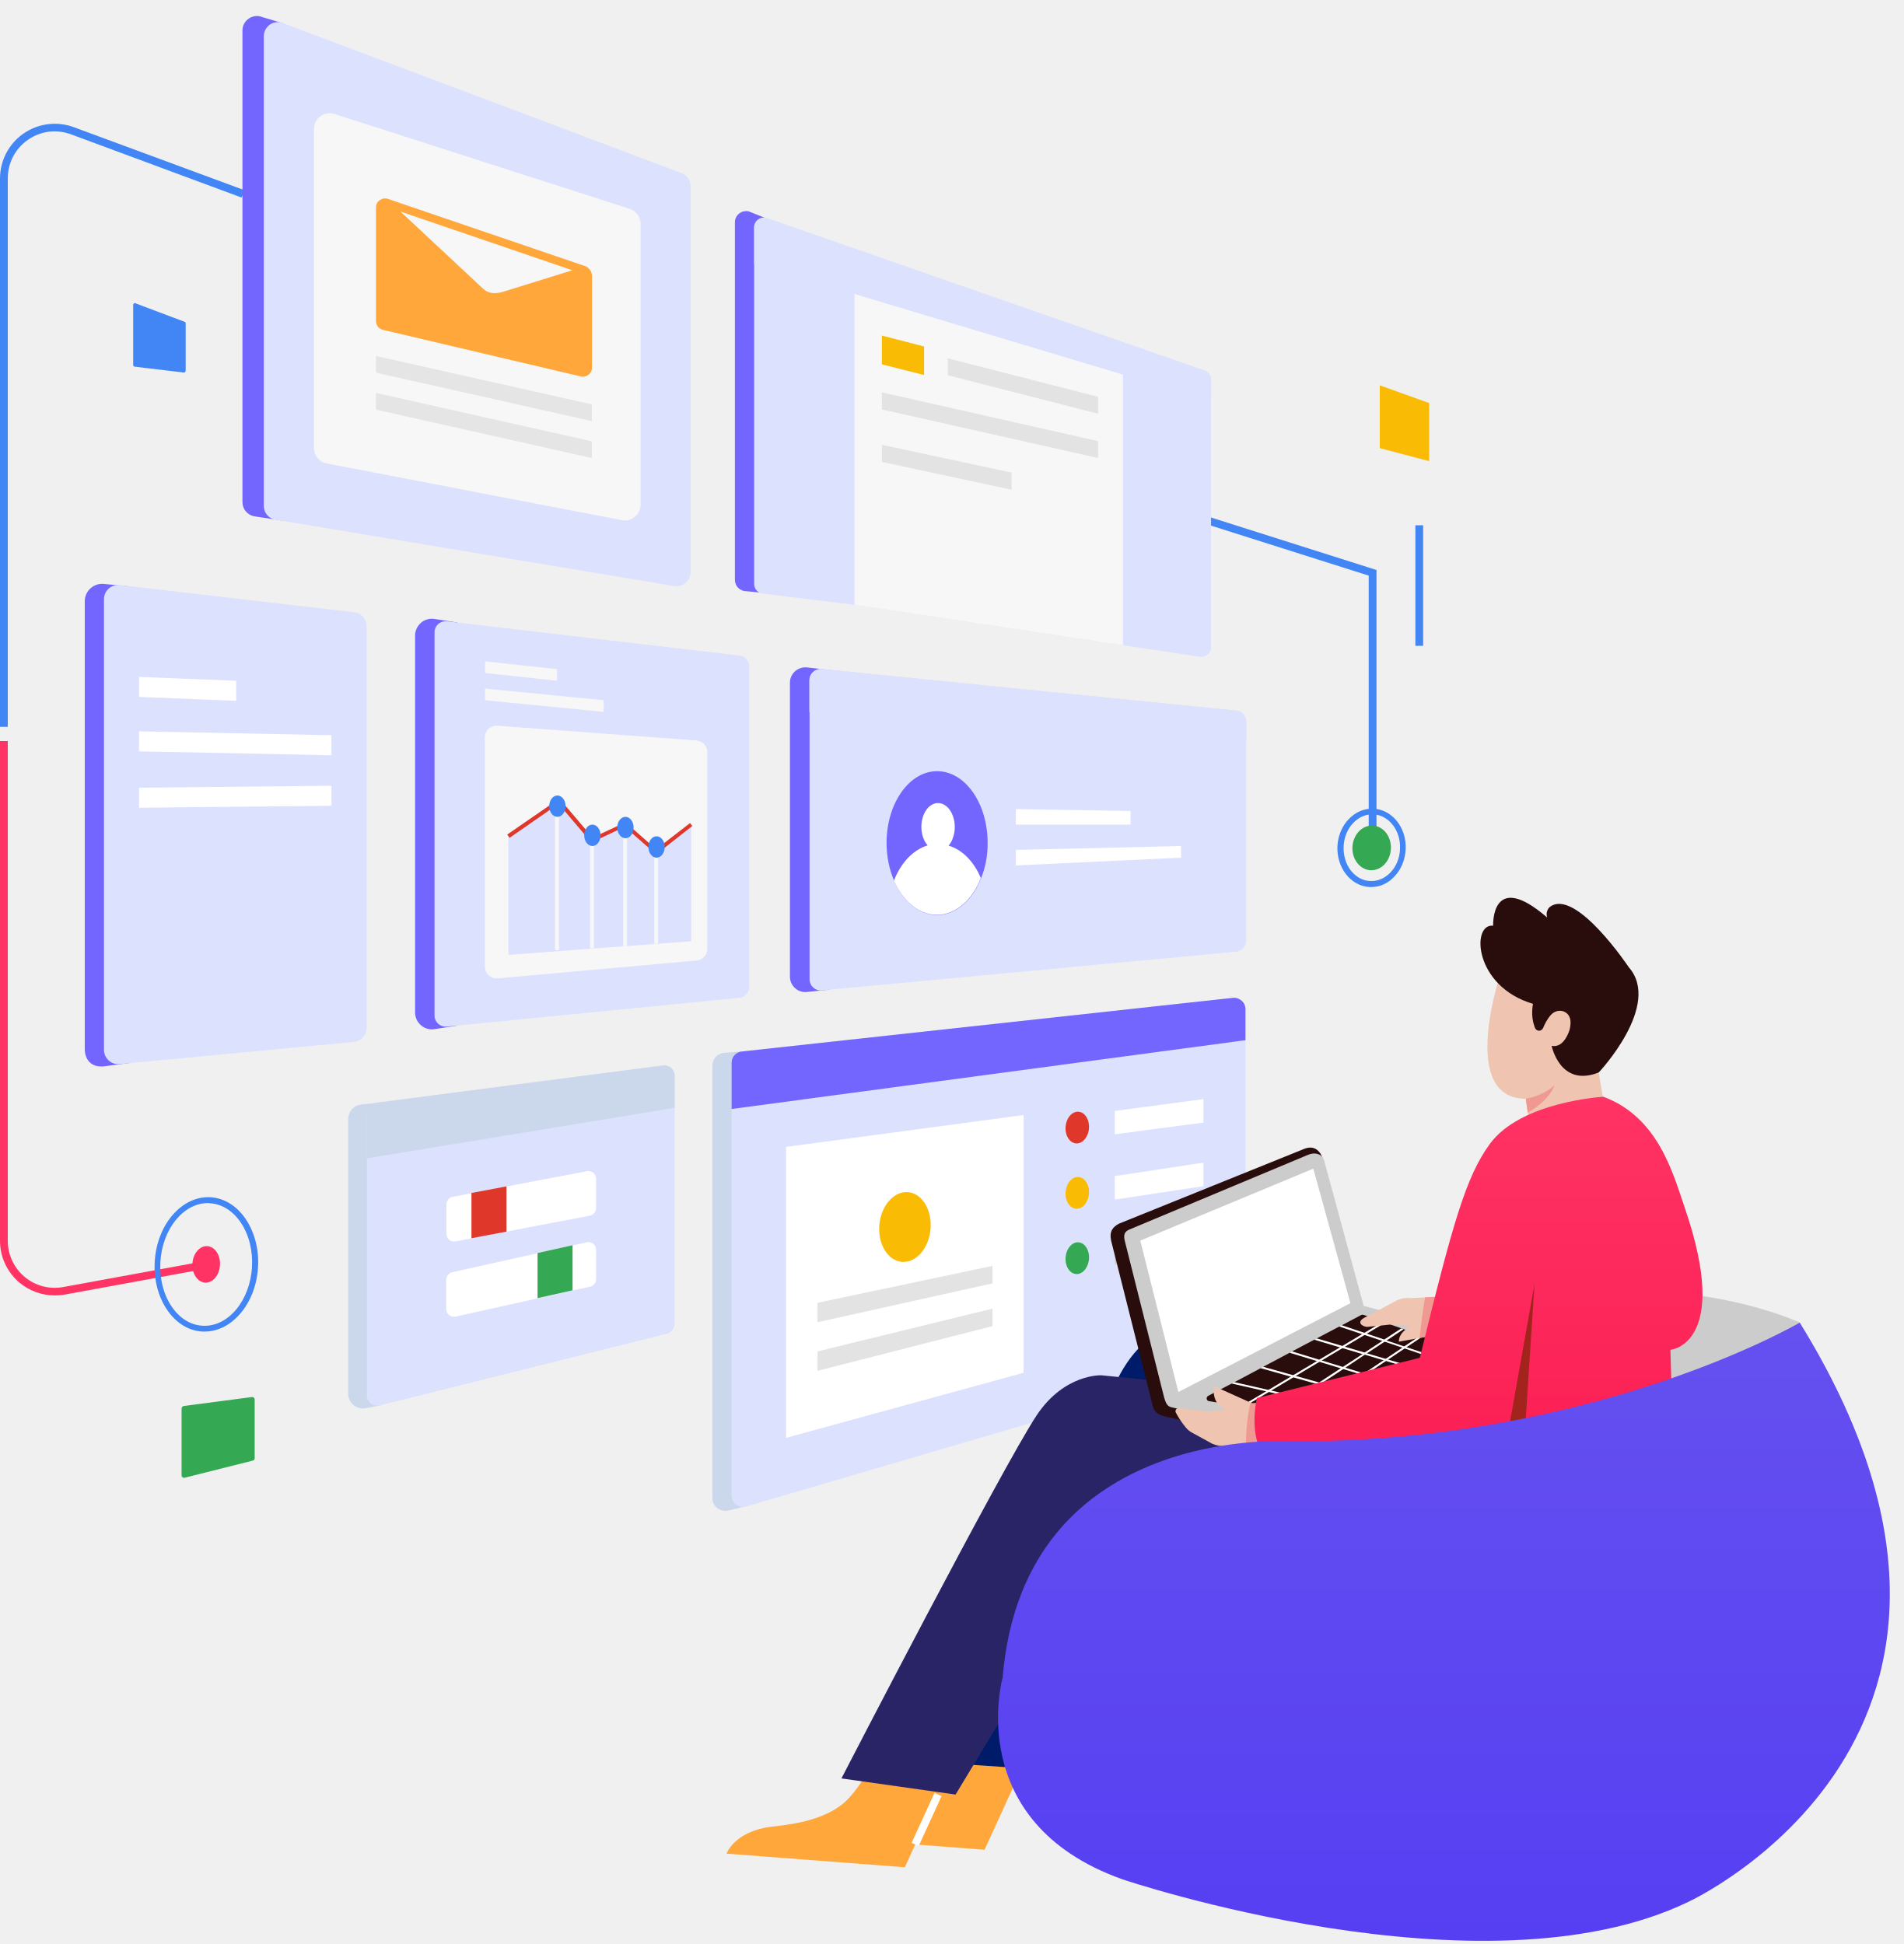
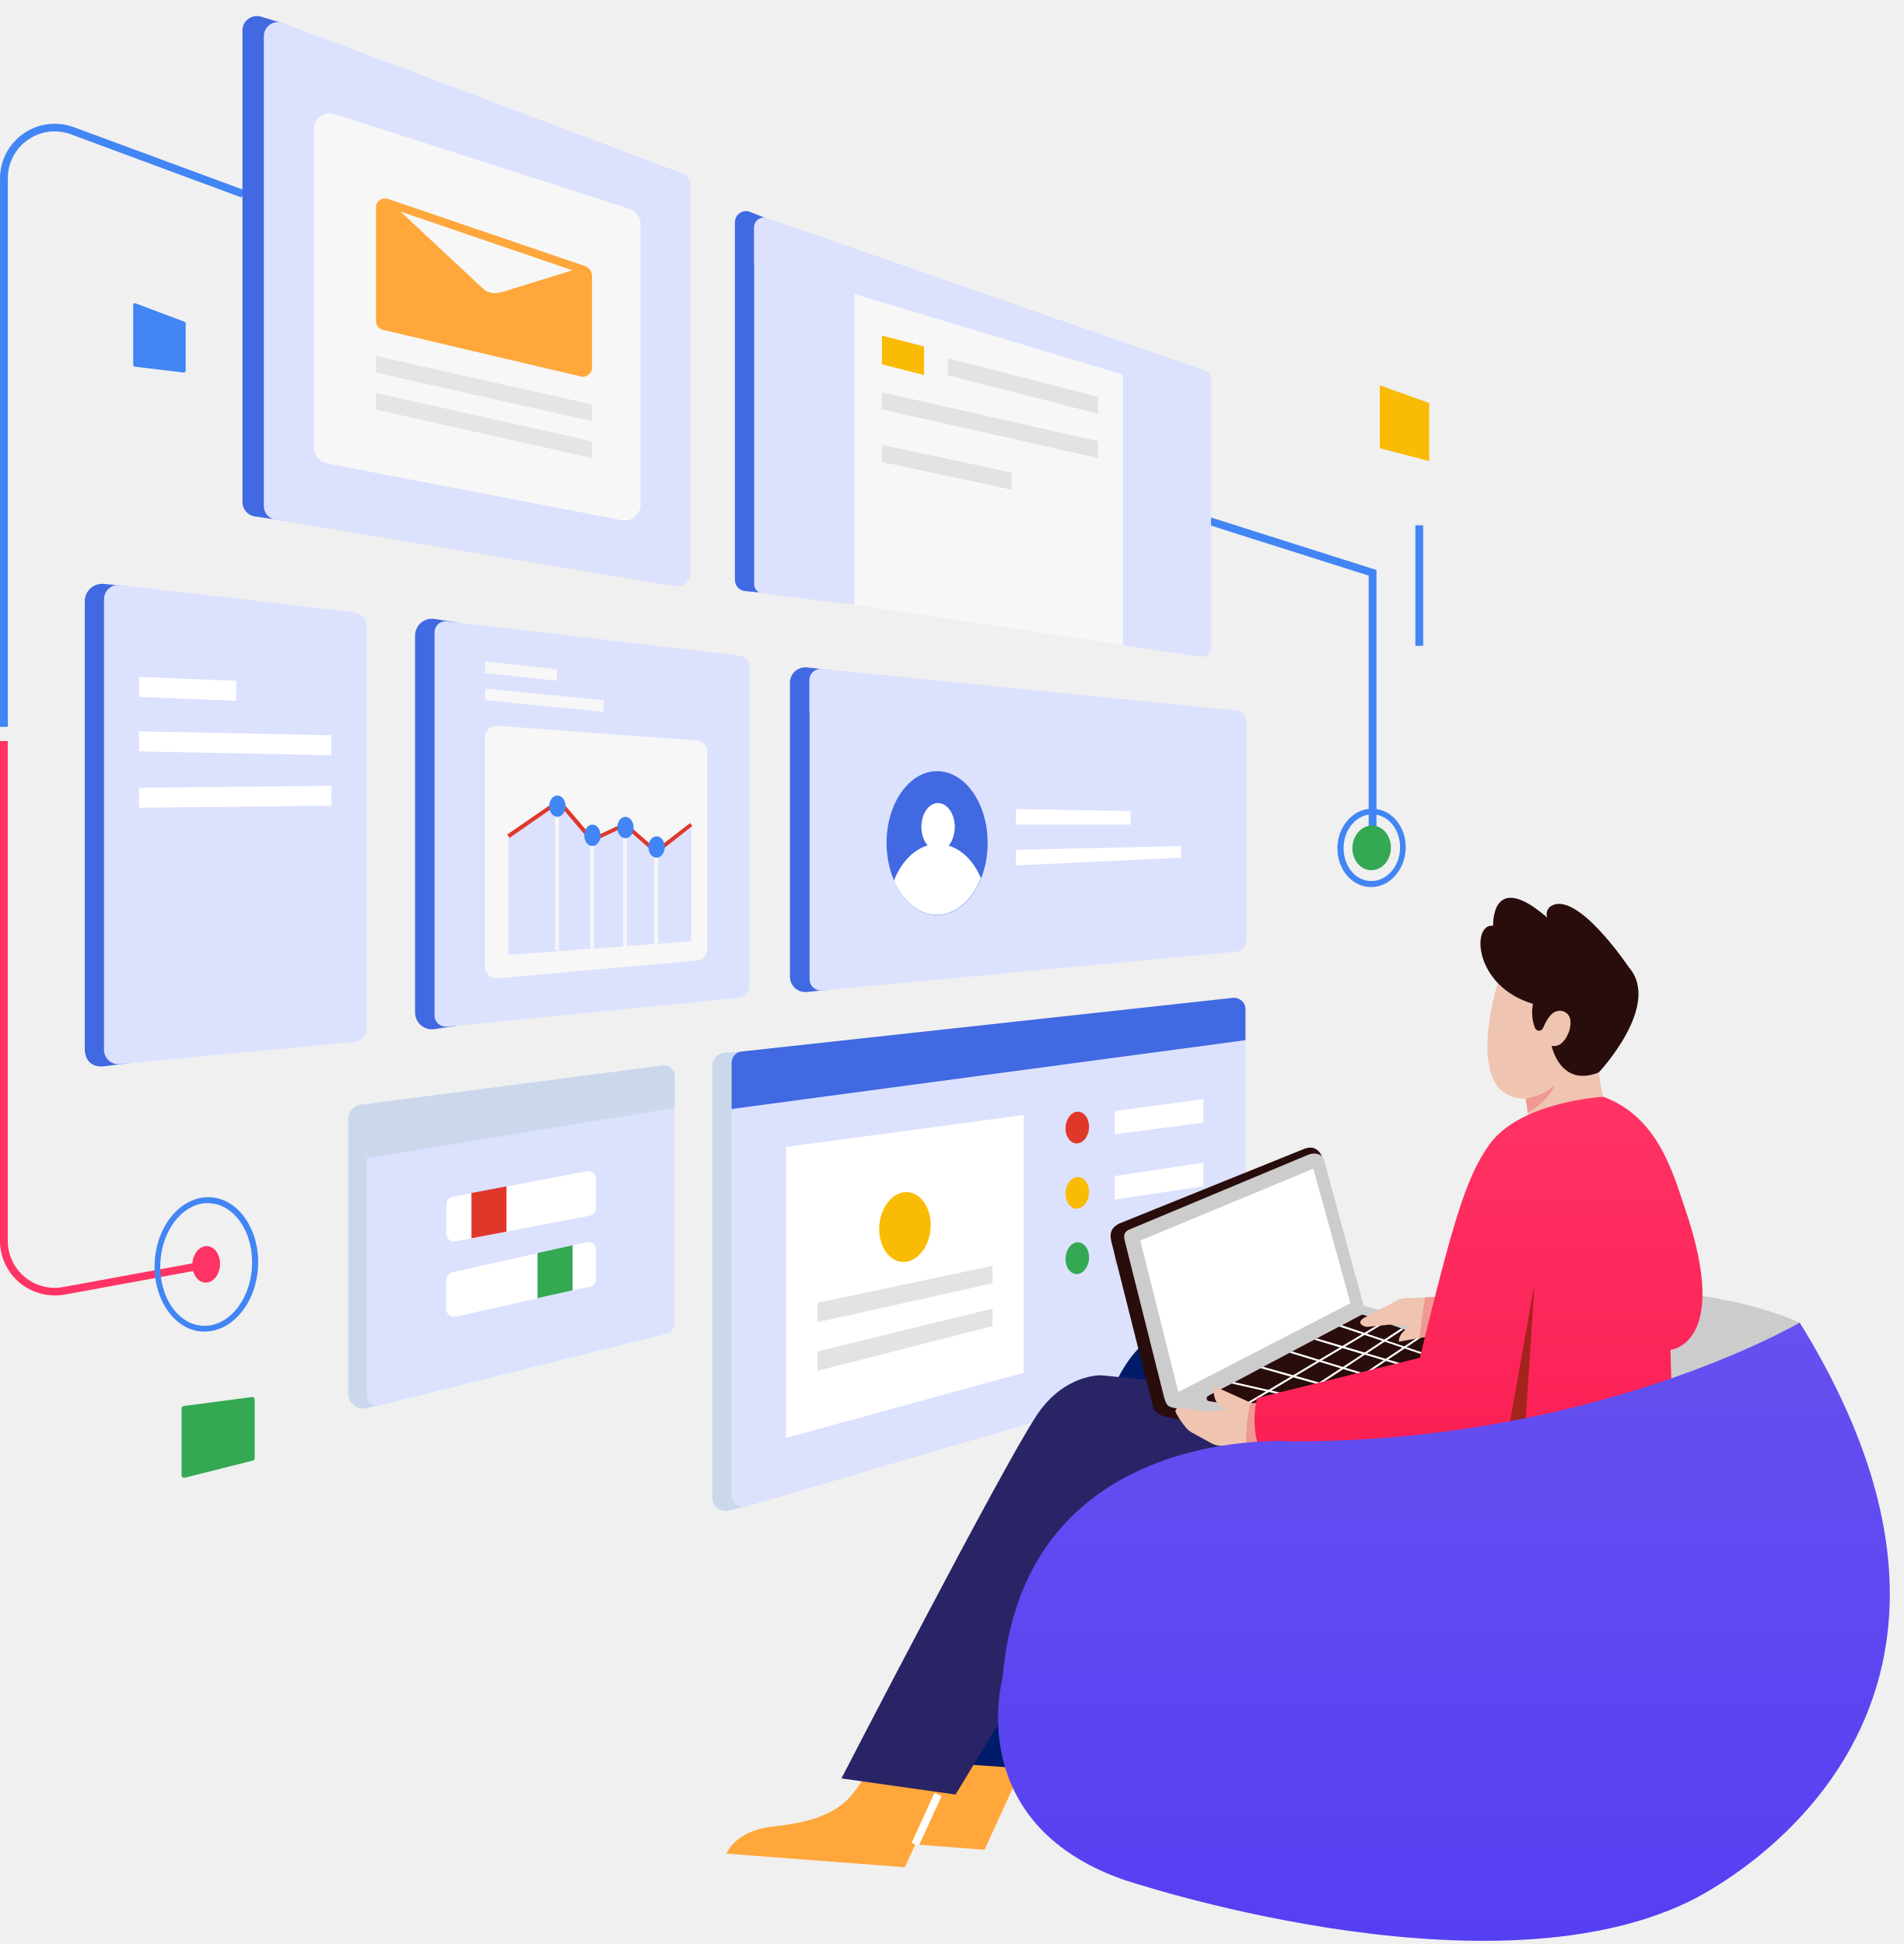
<svg xmlns="http://www.w3.org/2000/svg" width="94" height="96" viewBox="0 0 94 96" fill="none">
  <path d="M10.861 62.478C10.89 61.981 10.609 61.56 10.234 61.538C9.858 61.516 9.53 61.901 9.5 62.399C9.471 62.896 9.752 63.317 10.128 63.339C10.504 63.361 10.832 62.976 10.861 62.478Z" fill="#FF3364" />
  <path d="M12.574 69.115V72.014C12.574 72.072 12.536 72.12 12.478 72.129L9.119 72.974C9.042 72.993 8.965 72.936 8.965 72.859V69.557C8.965 69.499 9.013 69.442 9.071 69.432L12.43 68.991C12.517 68.981 12.574 69.039 12.574 69.115Z" fill="#34A853" />
  <path d="M9.167 15.967V18.309C9.167 18.357 9.119 18.405 9.071 18.396L6.652 18.108C6.604 18.098 6.575 18.069 6.575 18.021V15.055C6.575 14.998 6.633 14.95 6.69 14.979L9.109 15.89C9.148 15.9 9.167 15.929 9.167 15.967Z" fill="#4285F4" />
  <path d="M68.122 19.029V22.13L70.56 22.773V19.903L68.122 19.029Z" fill="#FABB05" />
  <path d="M67.959 41.634H67.575V28.426L57.439 25.211L57.554 24.846L67.959 28.148V41.634Z" fill="#4285F4" />
  <path d="M0.384 35.894H0V8.816C0 7.923 0.442 7.088 1.171 6.589C1.91 6.08 2.841 5.975 3.676 6.292L12.066 9.392L11.931 9.757L3.542 6.647C2.812 6.368 2.035 6.455 1.392 6.896C0.749 7.338 0.384 8.039 0.384 8.816V35.894Z" fill="#4285F4" />
  <path d="M2.697 63.971C2.073 63.971 1.459 63.75 0.969 63.347C0.355 62.828 0 62.08 0 61.273V36.595H0.384V61.273C0.384 61.964 0.691 62.617 1.219 63.059C1.747 63.5 2.438 63.683 3.12 63.558L10.136 62.272L10.204 62.646L3.187 63.932C3.024 63.961 2.86 63.971 2.697 63.971Z" fill="#FF3364" />
  <path d="M68.67 41.919C68.7 41.31 68.299 40.795 67.775 40.769C67.251 40.744 66.802 41.217 66.772 41.825C66.742 42.434 67.143 42.949 67.667 42.974C68.191 43 68.64 42.527 68.67 41.919Z" fill="#34A853" />
  <path d="M67.7 43.804C67.671 43.804 67.652 43.804 67.623 43.804C67.172 43.784 66.75 43.554 66.452 43.17C66.155 42.786 66.011 42.297 66.03 41.788C66.059 41.279 66.251 40.799 66.587 40.454C66.922 40.099 67.354 39.916 67.815 39.935C68.746 39.983 69.457 40.886 69.399 41.951C69.37 42.46 69.178 42.94 68.842 43.285C68.535 43.621 68.132 43.804 67.7 43.804ZM67.748 40.214C67.402 40.214 67.067 40.367 66.807 40.646C66.519 40.943 66.356 41.356 66.337 41.797C66.318 42.239 66.442 42.661 66.692 42.988C66.942 43.304 67.278 43.496 67.652 43.506C68.026 43.525 68.372 43.372 68.65 43.084C68.938 42.786 69.101 42.373 69.121 41.932C69.169 41.02 68.573 40.252 67.806 40.214C67.786 40.214 67.767 40.214 67.748 40.214Z" fill="#4285F4" />
  <path d="M10.107 65.756C10.069 65.756 10.031 65.756 9.992 65.756C9.301 65.718 8.677 65.324 8.236 64.662C7.804 64.009 7.583 63.164 7.641 62.291C7.746 60.467 8.984 59.046 10.386 59.123C11.077 59.162 11.701 59.555 12.142 60.217C12.574 60.87 12.795 61.715 12.738 62.588C12.632 64.364 11.461 65.756 10.107 65.756ZM10.261 59.411C9.061 59.411 8.015 60.688 7.919 62.31C7.871 63.126 8.063 63.903 8.466 64.508C8.86 65.094 9.407 65.439 10.002 65.468C11.25 65.545 12.344 64.239 12.44 62.579C12.488 61.763 12.296 60.985 11.893 60.381C11.499 59.795 10.952 59.45 10.357 59.421C10.328 59.411 10.29 59.411 10.261 59.411Z" fill="#4285F4" />
  <path d="M70.263 25.94H69.879V31.892H70.263V25.94Z" fill="#4285F4" />
-   <path d="M6.297 28.945L5.155 28.839C4.636 28.772 4.185 29.175 4.185 29.693V51.799C4.185 52.298 4.473 52.711 5.097 52.663L6.498 52.481L6.297 28.945Z" fill="#7366FF" />
+   <path d="M6.297 28.945L5.155 28.839C4.636 28.772 4.185 29.175 4.185 29.693V51.799C4.185 52.298 4.473 52.711 5.097 52.663L6.498 52.481L6.297 28.945Z" fill="#4169E1" />
  <path d="M18.103 30.932V50.753C18.103 51.118 17.825 51.415 17.47 51.454L5.903 52.548C5.49 52.586 5.135 52.26 5.135 51.847V29.588C5.135 29.175 5.481 28.858 5.894 28.887L17.47 30.231C17.825 30.26 18.103 30.567 18.103 30.932Z" fill="#DCE1FE" />
  <path d="M6.863 33.427V34.416L11.662 34.608V33.619L6.863 33.427Z" fill="white" />
  <path d="M6.863 36.115V37.104L16.366 37.296V36.307L6.863 36.115Z" fill="white" />
  <path d="M6.863 38.899V39.887L16.366 39.791V38.803L6.863 38.899Z" fill="white" />
-   <path d="M22.576 30.74L21.463 30.567C20.954 30.48 20.493 30.874 20.493 31.392V49.995C20.493 50.513 20.954 50.907 21.463 50.82L22.576 50.648V30.74Z" fill="#7366FF" />
+   <path d="M22.576 30.74L21.463 30.567C20.954 30.48 20.493 30.874 20.493 31.392V49.995C20.493 50.513 20.954 50.907 21.463 50.82L22.576 50.648V30.74Z" fill="#4169E1" />
  <path d="M21.453 50.148V31.229C21.453 30.893 21.741 30.644 22.077 30.682L36.504 32.371C36.782 32.4 36.994 32.64 36.994 32.919V48.728C36.994 49.006 36.782 49.246 36.504 49.275L22.077 50.696C21.741 50.734 21.453 50.475 21.453 50.148Z" fill="#DCE1FE" />
  <path d="M23.939 36.413V47.739C23.939 48.075 24.227 48.344 24.563 48.315L34.402 47.432C34.7 47.403 34.92 47.154 34.92 46.856V37.142C34.92 36.835 34.68 36.585 34.373 36.566L24.534 35.837C24.208 35.827 23.939 36.086 23.939 36.413Z" fill="#F7F7F7" />
  <path d="M25.101 47.154V41.298L27.596 39.571L29.228 41.49L30.86 40.722L32.396 42.066L34.123 40.722V46.482L25.101 47.154Z" fill="#DCE1FE" />
  <path d="M27.596 39.955H27.404V46.923H27.596V39.955Z" fill="#F7F7F7" />
  <path d="M29.324 41.682H29.132V46.827H29.324V41.682Z" fill="#F7F7F7" />
  <path d="M32.396 42.191L30.841 40.828L29.199 41.605L27.577 39.695L25.158 41.375L25.043 41.212L27.616 39.436L29.257 41.365L30.879 40.607L32.396 41.941L34.066 40.646L34.181 40.79L32.396 42.191Z" fill="#DF382B" />
  <path d="M27.52 40.338C27.742 40.338 27.923 40.102 27.923 39.81C27.923 39.519 27.742 39.283 27.52 39.283C27.297 39.283 27.116 39.519 27.116 39.81C27.116 40.102 27.297 40.338 27.52 40.338Z" fill="#4285F4" />
  <path d="M30.956 40.914H30.764V46.722H30.956V40.914Z" fill="#F7F7F7" />
  <path d="M32.492 42.258H32.3V46.597H32.492V42.258Z" fill="#F7F7F7" />
  <path d="M29.247 41.778C29.47 41.778 29.651 41.542 29.651 41.25C29.651 40.959 29.47 40.722 29.247 40.722C29.025 40.722 28.844 40.959 28.844 41.25C28.844 41.542 29.025 41.778 29.247 41.778Z" fill="#4285F4" />
  <path d="M30.879 41.394C31.102 41.394 31.282 41.158 31.282 40.866C31.282 40.575 31.102 40.338 30.879 40.338C30.657 40.338 30.476 40.575 30.476 40.866C30.476 41.158 30.657 41.394 30.879 41.394Z" fill="#4285F4" />
  <path d="M32.415 42.354C32.638 42.354 32.818 42.118 32.818 41.826C32.818 41.535 32.638 41.298 32.415 41.298C32.192 41.298 32.012 41.535 32.012 41.826C32.012 42.118 32.192 42.354 32.415 42.354Z" fill="#4285F4" />
  <path d="M23.949 34.003V34.579L29.804 35.155V34.579L23.949 34.003Z" fill="#F7F7F7" />
  <path d="M23.949 32.659V33.235L27.5 33.619V33.043L23.949 32.659Z" fill="#F7F7F7" />
-   <path d="M13.947 25.71L12.565 25.499C12.219 25.441 11.97 25.144 11.97 24.798V1.502C11.97 0.993 12.498 0.648 12.968 0.849L13.966 1.147L13.947 25.71Z" fill="#7366FF" />
+   <path d="M13.947 25.71L12.565 25.499C12.219 25.441 11.97 25.144 11.97 24.798V1.502C11.97 0.993 12.498 0.648 12.968 0.849L13.966 1.147L13.947 25.71Z" fill="#4169E1" />
  <path d="M34.095 9.19V28.254C34.095 28.676 33.73 28.993 33.317 28.945L13.64 25.672C13.285 25.633 13.025 25.336 13.025 24.98V1.79C13.025 1.3 13.515 0.964 13.966 1.137L33.644 8.547C33.912 8.643 34.095 8.902 34.095 9.19Z" fill="#DCE1FE" />
  <path d="M16.519 5.629L31.09 10.313C31.407 10.419 31.628 10.717 31.628 11.053V24.923C31.628 25.403 31.196 25.767 30.716 25.691L16.145 22.888C15.771 22.821 15.502 22.504 15.502 22.12V6.368C15.502 5.841 16.011 5.466 16.519 5.629Z" fill="#F7F7F7" />
  <path d="M29.055 13.251C29.007 13.193 28.95 13.155 28.873 13.136L19.159 9.824C18.89 9.728 18.564 9.92 18.564 10.237V15.862C18.564 16.073 18.718 16.255 18.929 16.294L28.7 18.597C28.969 18.645 29.228 18.434 29.228 18.165V13.606C29.219 13.452 29.151 13.328 29.055 13.251ZM24.794 14.422C24.429 14.518 24.102 14.499 23.853 14.259L19.773 10.448L28.259 13.347L24.794 14.422Z" fill="#FFA73B" />
  <path d="M29.219 19.97V20.795L18.564 18.405V17.58L29.219 19.97Z" fill="#E5E5E5" />
  <path d="M29.219 21.794V22.619L18.564 20.229V19.404L29.219 21.794Z" fill="#E5E5E5" />
-   <path d="M41.611 33.159L39.835 32.957C39.384 32.919 39 33.264 39 33.715V48.229C39 48.68 39.393 49.035 39.835 48.987L40.939 48.872L41.611 33.159Z" fill="#7366FF" />
+   <path d="M41.611 33.159L39.835 32.957C39.384 32.919 39 33.264 39 33.715V48.229C39 48.68 39.393 49.035 39.835 48.987L40.939 48.872L41.611 33.159Z" fill="#4169E1" />
  <path d="M61.528 35.645V46.443C61.528 46.741 61.298 46.981 61.01 47L40.555 48.91C40.238 48.929 39.969 48.68 39.969 48.353V33.59C39.969 33.274 40.238 33.024 40.555 33.034L61.01 35.088C61.298 35.107 61.528 35.347 61.528 35.645Z" fill="#DCE1FE" />
  <path d="M61.528 35.645V36.643L39.96 35.155V33.59C39.96 33.274 40.228 33.024 40.545 33.034L61 35.088C61.298 35.107 61.528 35.347 61.528 35.645Z" fill="#DCE1FE" />
-   <path d="M48.762 41.634C48.762 42.268 48.647 42.863 48.435 43.372C48.013 44.456 47.197 45.186 46.266 45.186C45.364 45.186 44.577 44.504 44.145 43.496C43.914 42.959 43.77 42.316 43.77 41.634C43.77 39.676 44.884 38.083 46.266 38.083C47.648 38.083 48.762 39.666 48.762 41.634Z" fill="#7366FF" />
+   <path d="M48.762 41.634C48.762 42.268 48.647 42.863 48.435 43.372C48.013 44.456 47.197 45.186 46.266 45.186C45.364 45.186 44.577 44.504 44.145 43.496C43.914 42.959 43.77 42.316 43.77 41.634C43.77 39.676 44.884 38.083 46.266 38.083C47.648 38.083 48.762 39.666 48.762 41.634Z" fill="#4169E1" />
  <path d="M46.832 41.759C46.919 41.663 46.986 41.548 47.034 41.413C47.101 41.241 47.139 41.049 47.139 40.838C47.139 40.185 46.765 39.657 46.314 39.657C45.853 39.657 45.489 40.185 45.489 40.838C45.489 41.068 45.536 41.27 45.613 41.452C45.661 41.567 45.728 41.663 45.796 41.749C45.085 41.961 44.481 42.604 44.135 43.487C44.577 44.504 45.364 45.176 46.256 45.176C47.188 45.176 48.003 44.447 48.426 43.362C48.09 42.556 47.514 41.961 46.832 41.759Z" fill="white" />
  <path d="M50.154 39.955L55.817 40.05V40.722H50.154V39.955Z" fill="white" />
  <path d="M50.154 41.97L58.312 41.778V42.354L50.154 42.738V41.97Z" fill="white" />
  <path d="M18.794 54.439L17.758 54.554C17.422 54.631 17.191 54.919 17.191 55.264V68.828C17.191 69.288 17.623 69.634 18.074 69.538L18.775 69.403L18.794 54.439Z" fill="#CBD8EC" />
  <path d="M33.308 53.124V65.362C33.308 65.593 33.145 65.804 32.924 65.862L18.746 69.403C18.42 69.48 18.113 69.24 18.113 68.904V54.977C18.113 54.717 18.305 54.506 18.554 54.468L32.732 52.615C33.039 52.577 33.308 52.817 33.308 53.124Z" fill="#DCE1FE" />
  <path d="M29.43 58.211V59.661C29.43 59.843 29.295 60.006 29.113 60.035L25.389 60.745L25.005 60.822L23.277 61.148L22.797 61.245L22.49 61.302C22.25 61.35 22.039 61.168 22.039 60.928V59.478C22.039 59.296 22.173 59.133 22.355 59.104L22.807 59.018L23.287 58.922L25.014 58.595L25.398 58.518L28.979 57.837C29.209 57.789 29.43 57.971 29.43 58.211Z" fill="white" />
  <path d="M29.43 61.715V63.164C29.43 63.347 29.305 63.5 29.132 63.539L28.268 63.731L26.541 64.115L25.389 64.374L22.797 64.95L22.5 65.017C22.259 65.074 22.029 64.892 22.029 64.642V63.203C22.029 63.02 22.154 62.867 22.327 62.828L22.787 62.723L25.379 62.147L26.531 61.888L28.259 61.504L28.95 61.35C29.199 61.283 29.43 61.465 29.43 61.715Z" fill="white" />
  <path d="M33.308 53.124V54.708L18.103 57.203V54.967C18.103 54.708 18.295 54.497 18.545 54.458L32.732 52.615C33.039 52.577 33.308 52.817 33.308 53.124Z" fill="#CBD8EC" />
  <path d="M25.005 58.586V60.822L23.277 61.148V58.912L25.005 58.586Z" fill="#DF382B" />
  <path d="M28.268 61.494V63.721L26.541 64.105V61.878L28.268 61.494Z" fill="#34A853" />
  <path d="M36.946 51.895L35.746 51.991C35.419 52.02 35.17 52.298 35.17 52.625V73.972C35.17 74.404 35.563 74.692 36.005 74.587L36.936 74.356L36.946 51.895Z" fill="#CBD8EC" />
  <path d="M61.49 49.832V66.745C61.49 66.994 61.326 67.215 61.086 67.282L36.84 74.395C36.485 74.5 36.12 74.232 36.12 73.857V52.481C36.12 52.193 36.341 51.943 36.638 51.924L60.885 49.275C61.211 49.256 61.49 49.505 61.49 49.832Z" fill="#DCE1FE" />
  <path d="M38.808 56.637L50.537 55.063V67.791L38.808 71.006V56.637Z" fill="white" />
  <path d="M53.763 55.735C53.724 56.167 53.436 56.493 53.12 56.464C52.803 56.435 52.572 56.061 52.611 55.629C52.649 55.197 52.937 54.871 53.254 54.9C53.571 54.928 53.801 55.303 53.763 55.735Z" fill="#DF382B" />
  <path d="M55.039 54.861V56.013L59.416 55.437V54.276L55.039 54.861Z" fill="white" />
  <path d="M53.763 58.96C53.724 59.392 53.436 59.718 53.12 59.69C52.803 59.661 52.572 59.286 52.611 58.854C52.649 58.422 52.937 58.096 53.254 58.125C53.571 58.154 53.801 58.528 53.763 58.96Z" fill="#FABB05" />
  <path d="M55.039 58.077V59.238L59.416 58.576V57.415L55.039 58.077Z" fill="white" />
  <path d="M53.763 62.185C53.724 62.617 53.436 62.944 53.12 62.915C52.803 62.886 52.572 62.511 52.611 62.08C52.649 61.648 52.937 61.321 53.254 61.35C53.571 61.379 53.801 61.753 53.763 62.185Z" fill="#34A853" />
  <path d="M55.039 61.302V62.454L59.416 61.715V60.553L55.039 61.302Z" fill="#CCCCCC" />
-   <path d="M61.49 49.832V51.367L36.12 54.765V52.481C36.12 52.193 36.341 51.943 36.638 51.924L60.885 49.275C61.211 49.256 61.49 49.505 61.49 49.832Z" fill="#7366FF" />
+   <path d="M61.49 49.832V51.367L36.12 54.765V52.481C36.12 52.193 36.341 51.943 36.638 51.924L60.885 49.275C61.211 49.256 61.49 49.505 61.49 49.832Z" fill="#4169E1" />
  <path d="M45.94 60.71C46.027 59.76 45.533 58.937 44.837 58.873C44.14 58.809 43.504 59.527 43.416 60.477C43.329 61.428 43.823 62.25 44.52 62.314C45.217 62.378 45.852 61.66 45.94 60.71Z" fill="#FABB05" />
  <path d="M40.363 64.335V65.295L49.002 63.376V62.512L40.363 64.335Z" fill="#E3E3E3" />
  <path d="M40.363 66.735V67.695L49.002 65.487V64.623L40.363 66.735Z" fill="#E3E3E3" />
-   <path d="M38.923 11.216L36.965 10.438C36.619 10.361 36.283 10.621 36.283 10.976V28.637C36.283 28.945 36.533 29.194 36.84 29.194L38.654 29.377L38.923 11.216Z" fill="#7366FF" />
+   <path d="M38.923 11.216L36.965 10.438C36.619 10.361 36.283 10.621 36.283 10.976V28.637C36.283 28.945 36.533 29.194 36.84 29.194L38.654 29.377L38.923 11.216Z" fill="#4169E1" />
  <path d="M59.791 18.76V31.959C59.791 32.227 59.56 32.448 59.291 32.439L55.442 31.863L42.187 29.866L37.694 29.319C37.435 29.309 37.234 29.098 37.234 28.839V11.235C37.234 10.928 37.522 10.697 37.829 10.765L59.426 18.29C59.637 18.348 59.791 18.54 59.791 18.76Z" fill="#DCE1FE" />
  <path d="M55.442 17.052V31.863L42.187 29.866V13.222L55.442 17.052Z" fill="#F7F7F7" />
  <path d="M59.791 18.76V19.807L37.234 13.03V11.225C37.234 10.918 37.522 10.688 37.829 10.755L59.426 18.28C59.637 18.348 59.791 18.54 59.791 18.76Z" fill="#DCE1FE" />
  <path d="M43.54 19.375V20.219L54.214 22.619V21.784L43.54 19.375Z" fill="#E3E3E3" />
  <path d="M43.54 21.966V22.811L49.942 24.184V23.339L43.54 21.966Z" fill="#E3E3E3" />
  <path d="M45.623 17.11L43.54 16.572V17.992L45.623 18.52V17.11Z" fill="#FABB05" />
  <path d="M46.794 17.695V18.53L54.214 20.431V19.596L46.794 17.695Z" fill="#E3E3E3" />
  <path d="M79.401 55.725L75.667 56.676L75.427 54.938L75.331 54.257H75.302C72.135 54.237 73.958 48.507 73.958 48.507L78.134 48.334L79.401 55.725Z" fill="#EFC4B0" />
  <path d="M80.418 47.768C80.418 47.768 77.779 43.813 76.512 44.792C76.512 44.792 76.281 44.984 76.387 45.311C73.603 42.901 73.718 45.714 73.718 45.714C72.634 45.589 72.758 48.709 75.686 49.572C75.629 49.889 75.609 50.312 75.782 50.753C75.801 50.811 75.859 50.868 75.916 50.888C76.022 50.926 76.137 50.868 76.185 50.763C76.262 50.58 76.387 50.312 76.588 50.1C76.78 49.899 77.088 49.851 77.308 50.004C77.491 50.129 77.615 50.369 77.491 50.859C77.491 50.859 77.231 51.78 76.608 51.646C76.608 51.646 77.02 53.719 78.93 52.961C78.93 52.97 82.06 49.64 80.418 47.768Z" fill="#290C0C" />
  <path d="M48.608 91.346L39.806 90.674C39.806 90.674 40.18 89.59 41.975 89.35C42.724 89.254 44.529 89.119 45.642 88.131C46.506 87.363 47.37 85.539 47.37 85.539L51.161 85.769L48.608 91.346Z" fill="#FFA73B" />
  <path d="M44.673 92.21L35.87 91.538C35.87 91.538 36.245 90.454 38.04 90.214C38.789 90.118 40.593 89.983 41.707 88.995C42.571 88.227 43.434 86.403 43.434 86.403L47.226 86.633L44.673 92.21Z" fill="#FFA73B" />
  <path d="M65.972 66.265L59.148 65.372C59.148 65.372 56.393 64.902 54.857 68.818L46.852 87.075L51.209 87.372L61.768 69.557L65.511 69.96L65.972 66.265Z" fill="#001B69" />
  <path d="M67.316 69.202L54.377 67.916C54.377 67.916 52.553 67.829 51.181 69.893C49.443 72.523 41.543 87.823 41.543 87.823L47.178 88.62L56.057 73.934L66.625 74.635L67.316 69.202Z" fill="#292466" />
  <path d="M67.537 64.998C67.873 64.911 80.553 61.801 88.856 65.305L89.518 70.277L66.894 74.808L67.537 64.998Z" fill="#CCCCCC" />
  <path d="M56.93 69.499L54.857 61.264C54.761 60.784 54.953 60.592 55.241 60.429L64.417 56.724C65.118 56.464 65.31 57.232 65.31 57.232L65.079 57.991L59.282 61.129L70.33 71.986L69.764 72.629L57.736 69.999C57.544 69.951 57.065 69.903 56.93 69.499Z" fill="#290C0C" />
  <path d="M64.552 57.04L55.759 60.717C55.615 60.784 55.433 60.88 55.529 61.264L57.477 69.019C57.544 69.231 57.602 69.432 57.813 69.49C59.887 69.989 69.975 72.408 70.004 72.312C70.023 72.225 73.248 68.453 74.467 67.033C74.678 66.783 74.563 66.399 74.246 66.313L67.326 64.489L65.396 57.386C65.32 56.944 64.868 56.887 64.552 57.04Z" fill="#CCCCCC" />
  <path d="M71.079 66.495L70.637 66.927L70.56 67.004L67.671 69.835L67.633 69.874L67.143 70.354C67.115 70.382 67.067 70.402 67.028 70.392L59.685 69.192C59.56 69.173 59.532 69 59.647 68.933L60.818 68.319L60.952 68.252L62.248 67.561L62.373 67.493L63.688 66.793L63.812 66.725L64.888 66.159L65.012 66.092L66.126 65.506L66.241 65.449L67.201 64.94C67.239 64.921 67.278 64.921 67.316 64.93L69.197 65.602L69.313 65.641L71.05 66.265C71.127 66.303 71.156 66.418 71.079 66.495Z" fill="#290C0C" />
  <path d="M68.317 65.249L61.315 69.419L61.364 69.501L68.366 65.332L68.317 65.249Z" fill="white" />
  <path d="M69.293 65.641L68.458 66.198L68.362 66.255L67.489 66.831L67.383 66.898L66.423 67.541L66.318 67.609L65.252 68.309L65.147 68.376L64.206 69L64.1 69.077L63.073 69.749L63.016 69.663L63.966 69.039L64.081 68.972L65.022 68.348L65.127 68.271L66.193 67.57L66.299 67.503L67.268 66.869L67.374 66.793L68.247 66.217L68.343 66.15L69.178 65.602H69.188L69.293 65.641Z" fill="white" />
  <path d="M67.681 69.787L67.671 69.835L67.662 69.883L67.633 69.874L64.1 69.077L63.966 69.039L60.798 68.319L60.933 68.252L64.081 68.972L64.206 69L67.681 69.787Z" fill="white" />
  <path d="M68.247 69.144L68.218 69.24L65.147 68.376L65.022 68.348L62.229 67.561L62.353 67.493L65.127 68.271L65.252 68.309L68.247 69.144Z" fill="white" />
  <path d="M63.669 66.802L66.193 67.57L66.318 67.609L69.034 68.434L69.063 68.348L66.423 67.541L66.299 67.503L63.784 66.735L63.669 66.802Z" fill="white" />
  <path d="M69.888 67.541L69.86 67.637L67.383 66.898L67.268 66.869L64.888 66.159L65.003 66.092L67.374 66.793L67.489 66.831L69.888 67.541Z" fill="white" />
  <path d="M70.064 65.996L64.245 69.899L64.298 69.979L70.118 66.076L70.064 65.996Z" fill="white" />
  <path d="M64.84 57.712L56.297 61.264L58.178 68.741L66.673 64.355L64.84 57.712Z" fill="white" />
  <path d="M70.637 66.927L70.608 67.013L70.56 67.004L68.362 66.255L68.247 66.217L66.116 65.506L66.231 65.439L68.343 66.15L68.458 66.198L70.637 66.927Z" fill="white" />
  <path d="M63.237 71.342L61.95 71.314L61.518 71.342L60.462 71.41C60.251 71.419 60.04 71.381 59.848 71.294L58.85 70.747C58.744 70.69 58.648 70.613 58.572 70.526C58.341 70.258 58.159 69.96 58.053 69.759C57.996 69.653 58.082 69.528 58.197 69.538L59.656 69.701L60.52 69.605C59.752 69.317 59.944 68.453 59.944 68.453L61.73 69.26L61.826 69.298L63.016 69.221L63.237 71.342Z" fill="#EFC4B0" />
  <path d="M63.237 71.343L61.95 71.314L61.518 71.343C61.509 70.469 61.634 69.73 61.739 69.269L61.835 69.308L63.025 69.231L63.237 71.343Z" fill="#EF9992" />
  <path d="M73.142 64.047L72.567 65.967L71.29 65.862L70.09 66.073L69.063 66.255C69.063 65.871 69.389 65.641 69.639 65.487L68.641 65.41L67.489 65.526C67.258 65.506 66.942 65.295 67.374 65.065L68.804 64.307C69.063 64.134 69.37 64.067 69.677 64.105L70.359 64.067L70.743 64.047H73.142Z" fill="#EFC4B0" />
  <path d="M73.142 64.047L72.567 65.967L71.29 65.862L70.09 66.073C70.157 65.343 70.263 64.652 70.359 64.067L70.743 64.047H73.142Z" fill="#EF9992" />
  <path d="M82.559 69.711L82.472 66.658C82.472 66.658 85.487 66.399 83.192 59.68C82.607 57.981 81.887 55.169 79.161 54.161C79.161 54.161 75.072 54.391 73.546 56.503C72.394 58.096 71.751 60.275 70.1 67.052L62.056 69.039C62.056 69.039 61.576 70.959 62.536 72.11L82.559 69.711Z" fill="url(#paint0_linear_901_2543)" />
  <path d="M75.763 63.395L75.273 70.91L74.419 70.959L75.763 63.395Z" fill="#A3241D" />
  <path d="M88.856 65.314C88.856 65.314 78.835 71.198 63.841 71.179C63.841 71.179 50.557 70.181 49.501 82.842C49.501 82.842 47.495 89.983 55.414 92.805C55.414 92.805 73.191 98.824 83.356 93.919C83.365 93.909 101.42 85.654 88.856 65.314Z" fill="url(#paint1_linear_901_2543)" />
  <path d="M46.138 88.537L45.007 91.006L45.356 91.166L46.487 88.697L46.138 88.537Z" fill="white" />
  <path d="M76.742 53.604C76.742 53.604 76.55 54.295 75.427 54.948L75.331 54.266H75.302C75.734 54.19 76.281 54.007 76.742 53.604Z" fill="#EF9992" />
  <defs>
    <linearGradient id="paint0_linear_901_2543" x1="72.995" y1="54.161" x2="72.995" y2="72.11" gradientUnits="userSpaceOnUse">
      <stop stop-color="#FF3364" />
      <stop offset="1" stop-color="#FB1F54" />
    </linearGradient>
    <linearGradient id="paint1_linear_901_2543" x1="71.288" y1="65.314" x2="71.288" y2="95.843" gradientUnits="userSpaceOnUse">
      <stop stop-color="#6550F0" />
      <stop offset="1" stop-color="#563FF2" />
    </linearGradient>
  </defs>
</svg>
